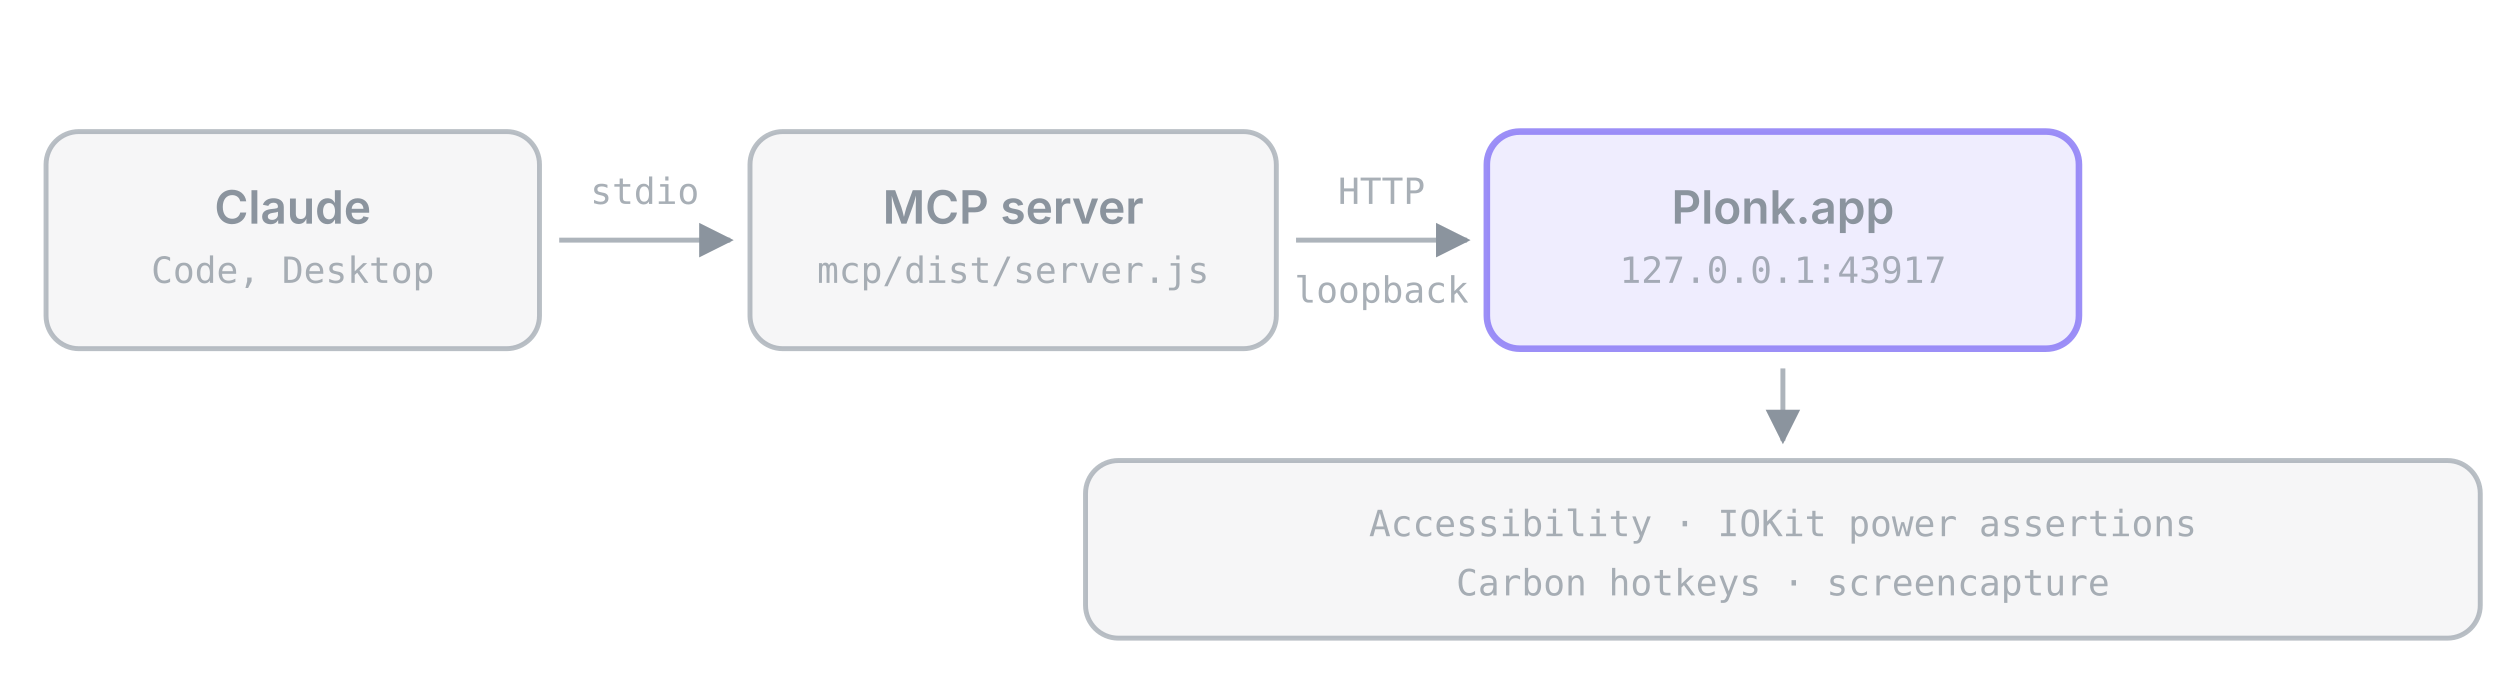
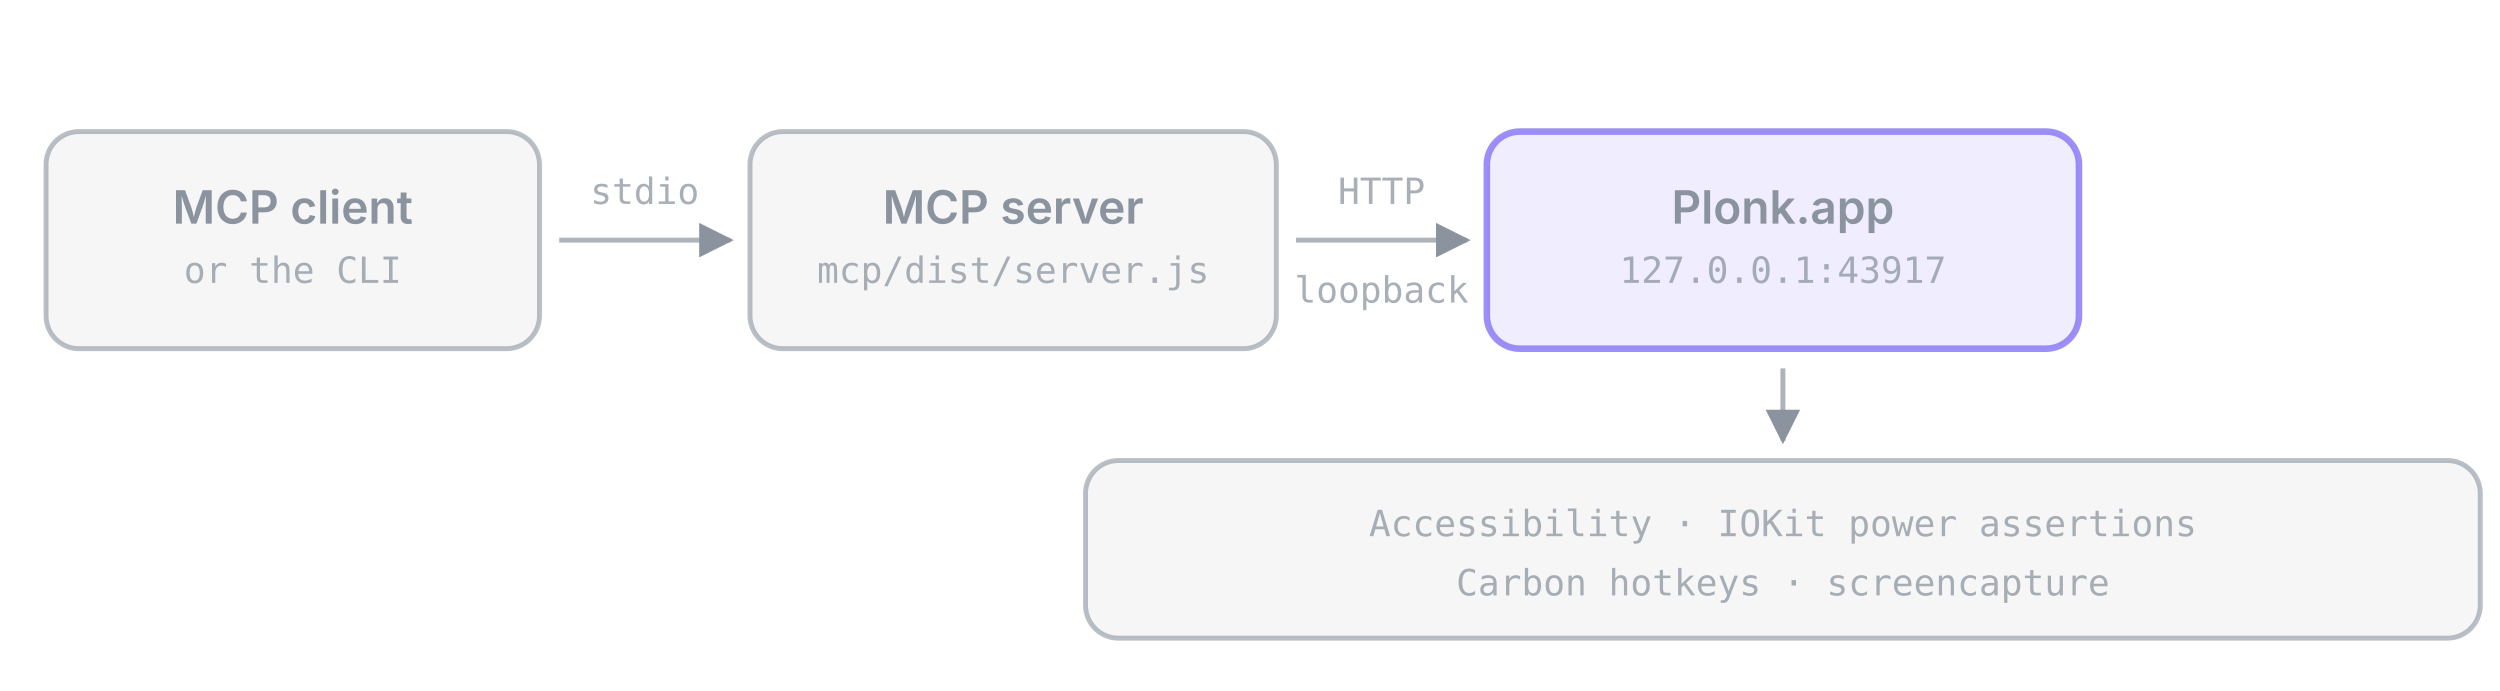
- <svg xmlns="http://www.w3.org/2000/svg" viewBox="0 0 760 210" width="760" height="210" role="img" aria-label="Claude talks to the MCP server over stdio, which calls the loopback HTTP API of the Plonk app, which drives Accessibility, IOKit and screencapture">
+ <svg xmlns="http://www.w3.org/2000/svg" viewBox="0 0 760 210" width="760" height="210" role="img" aria-label="An MCP client talks to the MCP server over stdio, which calls the loopback HTTP API of the Plonk app, which drives Accessibility, IOKit and screencapture">
  <defs>
    <marker id="tip" viewBox="0 0 10 10" refX="9" refY="5" markerWidth="7" markerHeight="7" orient="auto-start-reverse">
      <path d="M 0 0 L 10 5 L 0 10 z" fill="#8b949e" />
    </marker>
  </defs>
  <style>
    .box { fill: #8b949e; fill-opacity: 0.08; stroke: #8b949e; stroke-opacity: 0.6; stroke-width: 1.5; }
    .app { fill: #8b7cf6; fill-opacity: 0.14; stroke: #8b7cf6; stroke-opacity: 0.85; stroke-width: 2; }
    .t { font: 600 14px ui-sans-serif, -apple-system, Segoe UI, sans-serif; fill: #8b949e; text-anchor: middle; }
    .s { font: 400 11px ui-monospace, SFMono-Regular, Menlo, monospace; fill: #8b949e; fill-opacity: 0.75; text-anchor: middle; }
    .l { font: 400 11px ui-monospace, SFMono-Regular, Menlo, monospace; fill: #8b949e; fill-opacity: 0.75; text-anchor: middle; }
    .link { stroke: #8b949e; stroke-opacity: 0.7; stroke-width: 1.5; fill: none; }
  </style>
  <rect class="box" x="14" y="40" width="150" height="66" rx="10" />
-   <text class="t" x="89" y="68">Claude</text>
-   <text class="s" x="89" y="86">Code, Desktop</text>
+   <text class="t" x="89" y="68">MCP client</text>
+   <text class="s" x="89" y="86">or the CLI</text>
  <line class="link" x1="170" y1="73" x2="222" y2="73" marker-end="url(#tip)" />
  <text class="l" x="196" y="62">stdio</text>
  <rect class="box" x="228" y="40" width="160" height="66" rx="10" />
  <text class="t" x="308" y="68">MCP server</text>
  <text class="s" x="308" y="86">mcp/dist/server.js</text>
  <line class="link" x1="394" y1="73" x2="446" y2="73" marker-end="url(#tip)" />
  <text class="l" x="420" y="62">HTTP</text>
  <text class="l" x="420" y="92">loopback</text>
  <rect class="app" x="452" y="40" width="180" height="66" rx="10" />
  <text class="t" x="542" y="68">Plonk.app</text>
  <text class="s" x="542" y="86">127.0.0.1:43917</text>
  <path class="link" d="M 542 112 L 542 134" marker-end="url(#tip)" />
  <rect class="box" x="330" y="140" width="424" height="54" rx="10" />
  <text class="s" x="542" y="163">Accessibility · IOKit power assertions</text>
  <text class="s" x="542" y="181">Carbon hotkeys · screencapture</text>
</svg>
